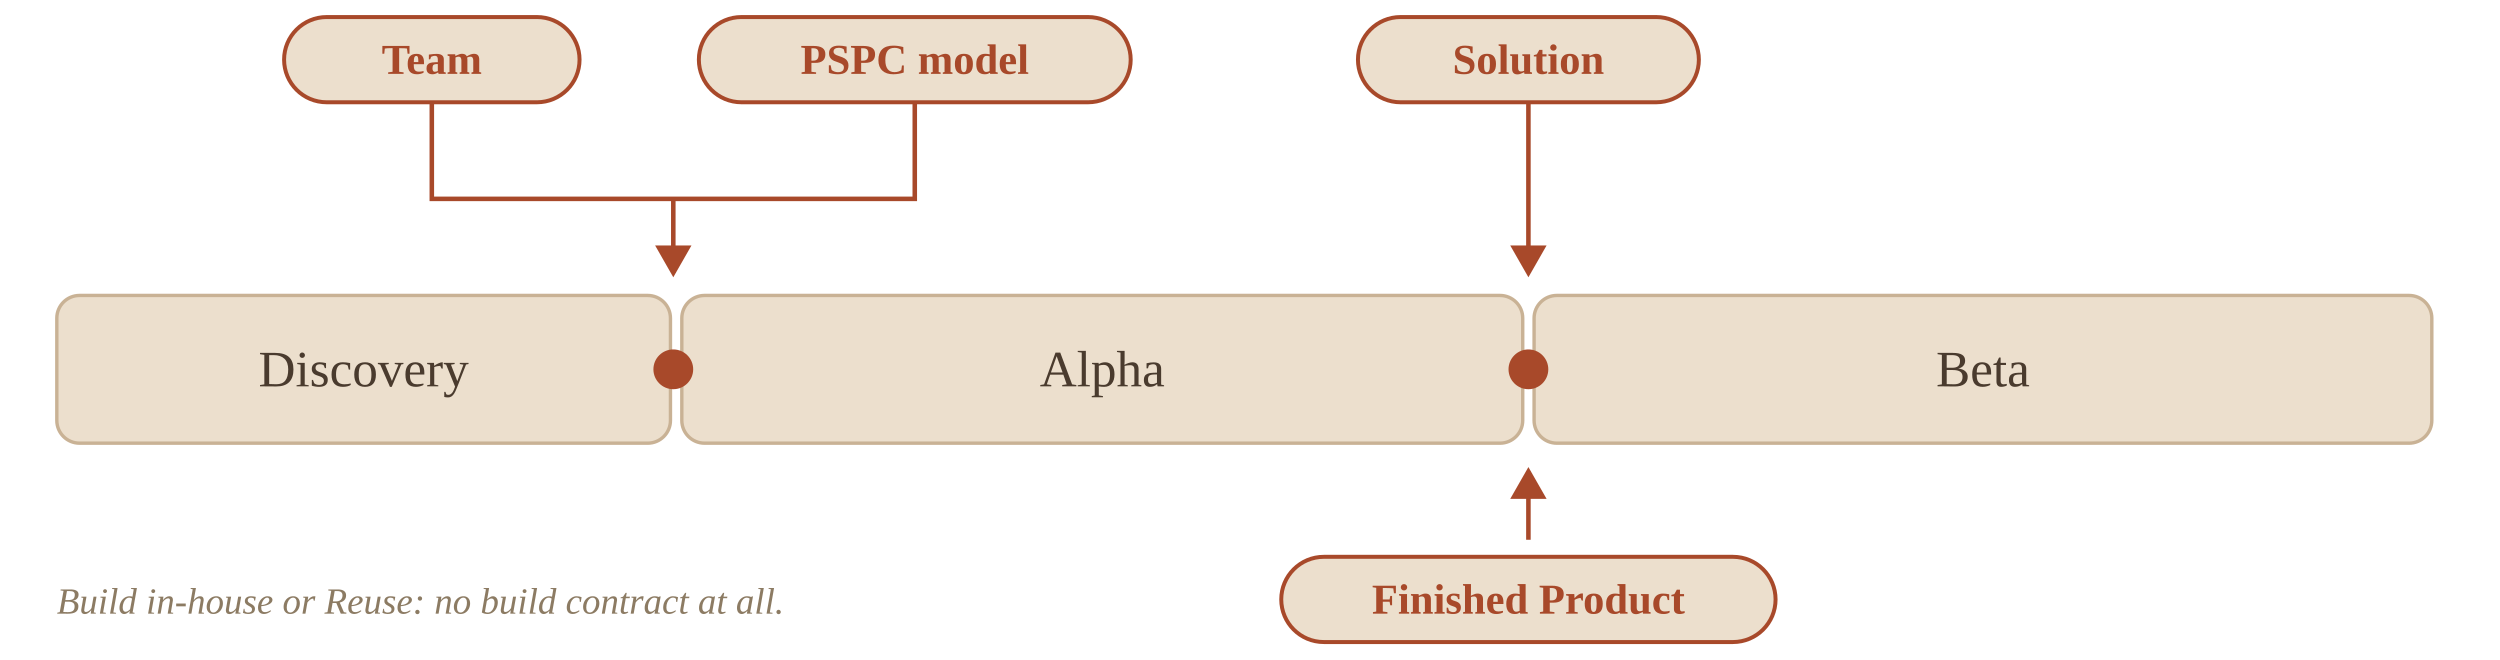
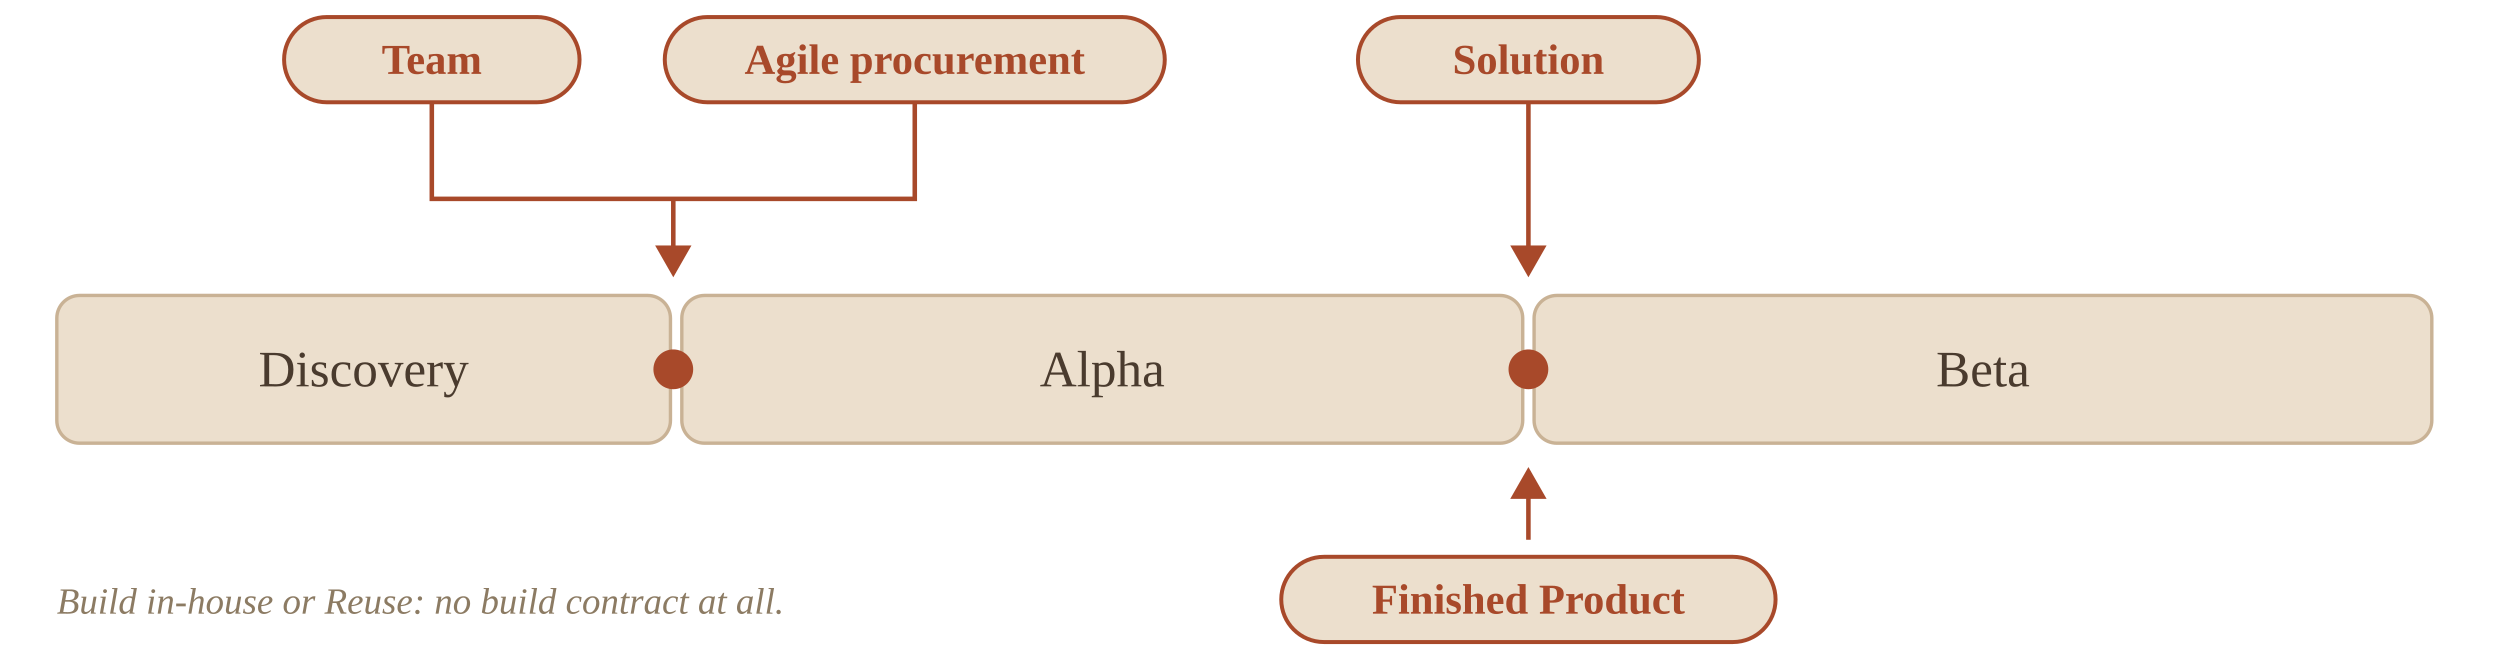
<svg xmlns="http://www.w3.org/2000/svg" viewBox="0 0 880 232" width="880" height="232" font-family="Georgia, 'Times New Roman', serif">
  <defs>
    <marker id="ar" markerWidth="8" markerHeight="8" refX="6" refY="4" orient="auto">
      <path d="M0 0 L7 4 L0 8 Z" fill="#A8492A" />
    </marker>
  </defs>
  <rect x="100" y="6" width="104" height="30" rx="15" fill="#ECDFCD" stroke="#A8492A" stroke-width="1.4" />
  <text x="152" y="26" text-anchor="middle" font-size="15" fill="#A8492A" font-weight="bold">Team</text>
-   <rect x="246" y="6" width="152" height="30" rx="15" fill="#ECDFCD" stroke="#A8492A" stroke-width="1.4" />
-   <text x="322" y="26" text-anchor="middle" font-size="15" fill="#A8492A" font-weight="bold">PSPC model</text>
+   <rect x="234" y="6" width="176" height="30" rx="15" fill="#ECDFCD" stroke="#A8492A" stroke-width="1.4" />
+   <text x="322" y="26" text-anchor="middle" font-size="15" fill="#A8492A" font-weight="bold">Agile procurement</text>
  <path d="M152 36 L152 70 L322 70 L322 36" fill="none" stroke="#A8492A" stroke-width="1.6" />
  <path d="M237 70 L237 96" stroke="#A8492A" stroke-width="1.6" marker-end="url(#ar)" />
  <rect x="478" y="6" width="120" height="30" rx="15" fill="#ECDFCD" stroke="#A8492A" stroke-width="1.4" />
  <text x="538" y="26" text-anchor="middle" font-size="15" fill="#A8492A" font-weight="bold">Solution</text>
  <path d="M538 36 L538 96" stroke="#A8492A" stroke-width="1.6" marker-end="url(#ar)" />
  <rect x="20" y="104" width="216" height="52" rx="8" fill="#ECDFCD" stroke="#C9B295" stroke-width="1.2" />
  <text x="128" y="136" text-anchor="middle" font-size="18" fill="#4A3B2E">Discovery</text>
  <rect x="240" y="104" width="296" height="52" rx="8" fill="#ECDFCD" stroke="#C9B295" stroke-width="1.2" />
  <text x="388" y="136" text-anchor="middle" font-size="18" fill="#4A3B2E">Alpha</text>
  <rect x="540" y="104" width="316" height="52" rx="8" fill="#ECDFCD" stroke="#C9B295" stroke-width="1.2" />
  <text x="698" y="136" text-anchor="middle" font-size="18" fill="#4A3B2E">Beta</text>
  <circle cx="237" cy="130" r="7" fill="#A8492A" />
  <circle cx="538" cy="130" r="7" fill="#A8492A" />
  <path d="M538 190 L538 166" stroke="#A8492A" stroke-width="1.6" marker-end="url(#ar)" />
  <rect x="451" y="196" width="174" height="30" rx="15" fill="#ECDFCD" stroke="#A8492A" stroke-width="1.4" />
  <text x="538" y="216" text-anchor="middle" font-size="15" fill="#A8492A" font-weight="bold">Finished Product</text>
  <text x="20" y="216" font-size="13" font-style="italic" fill="#8C7B63">Build in-house or Reuse: no build contract at all.</text>
</svg>
